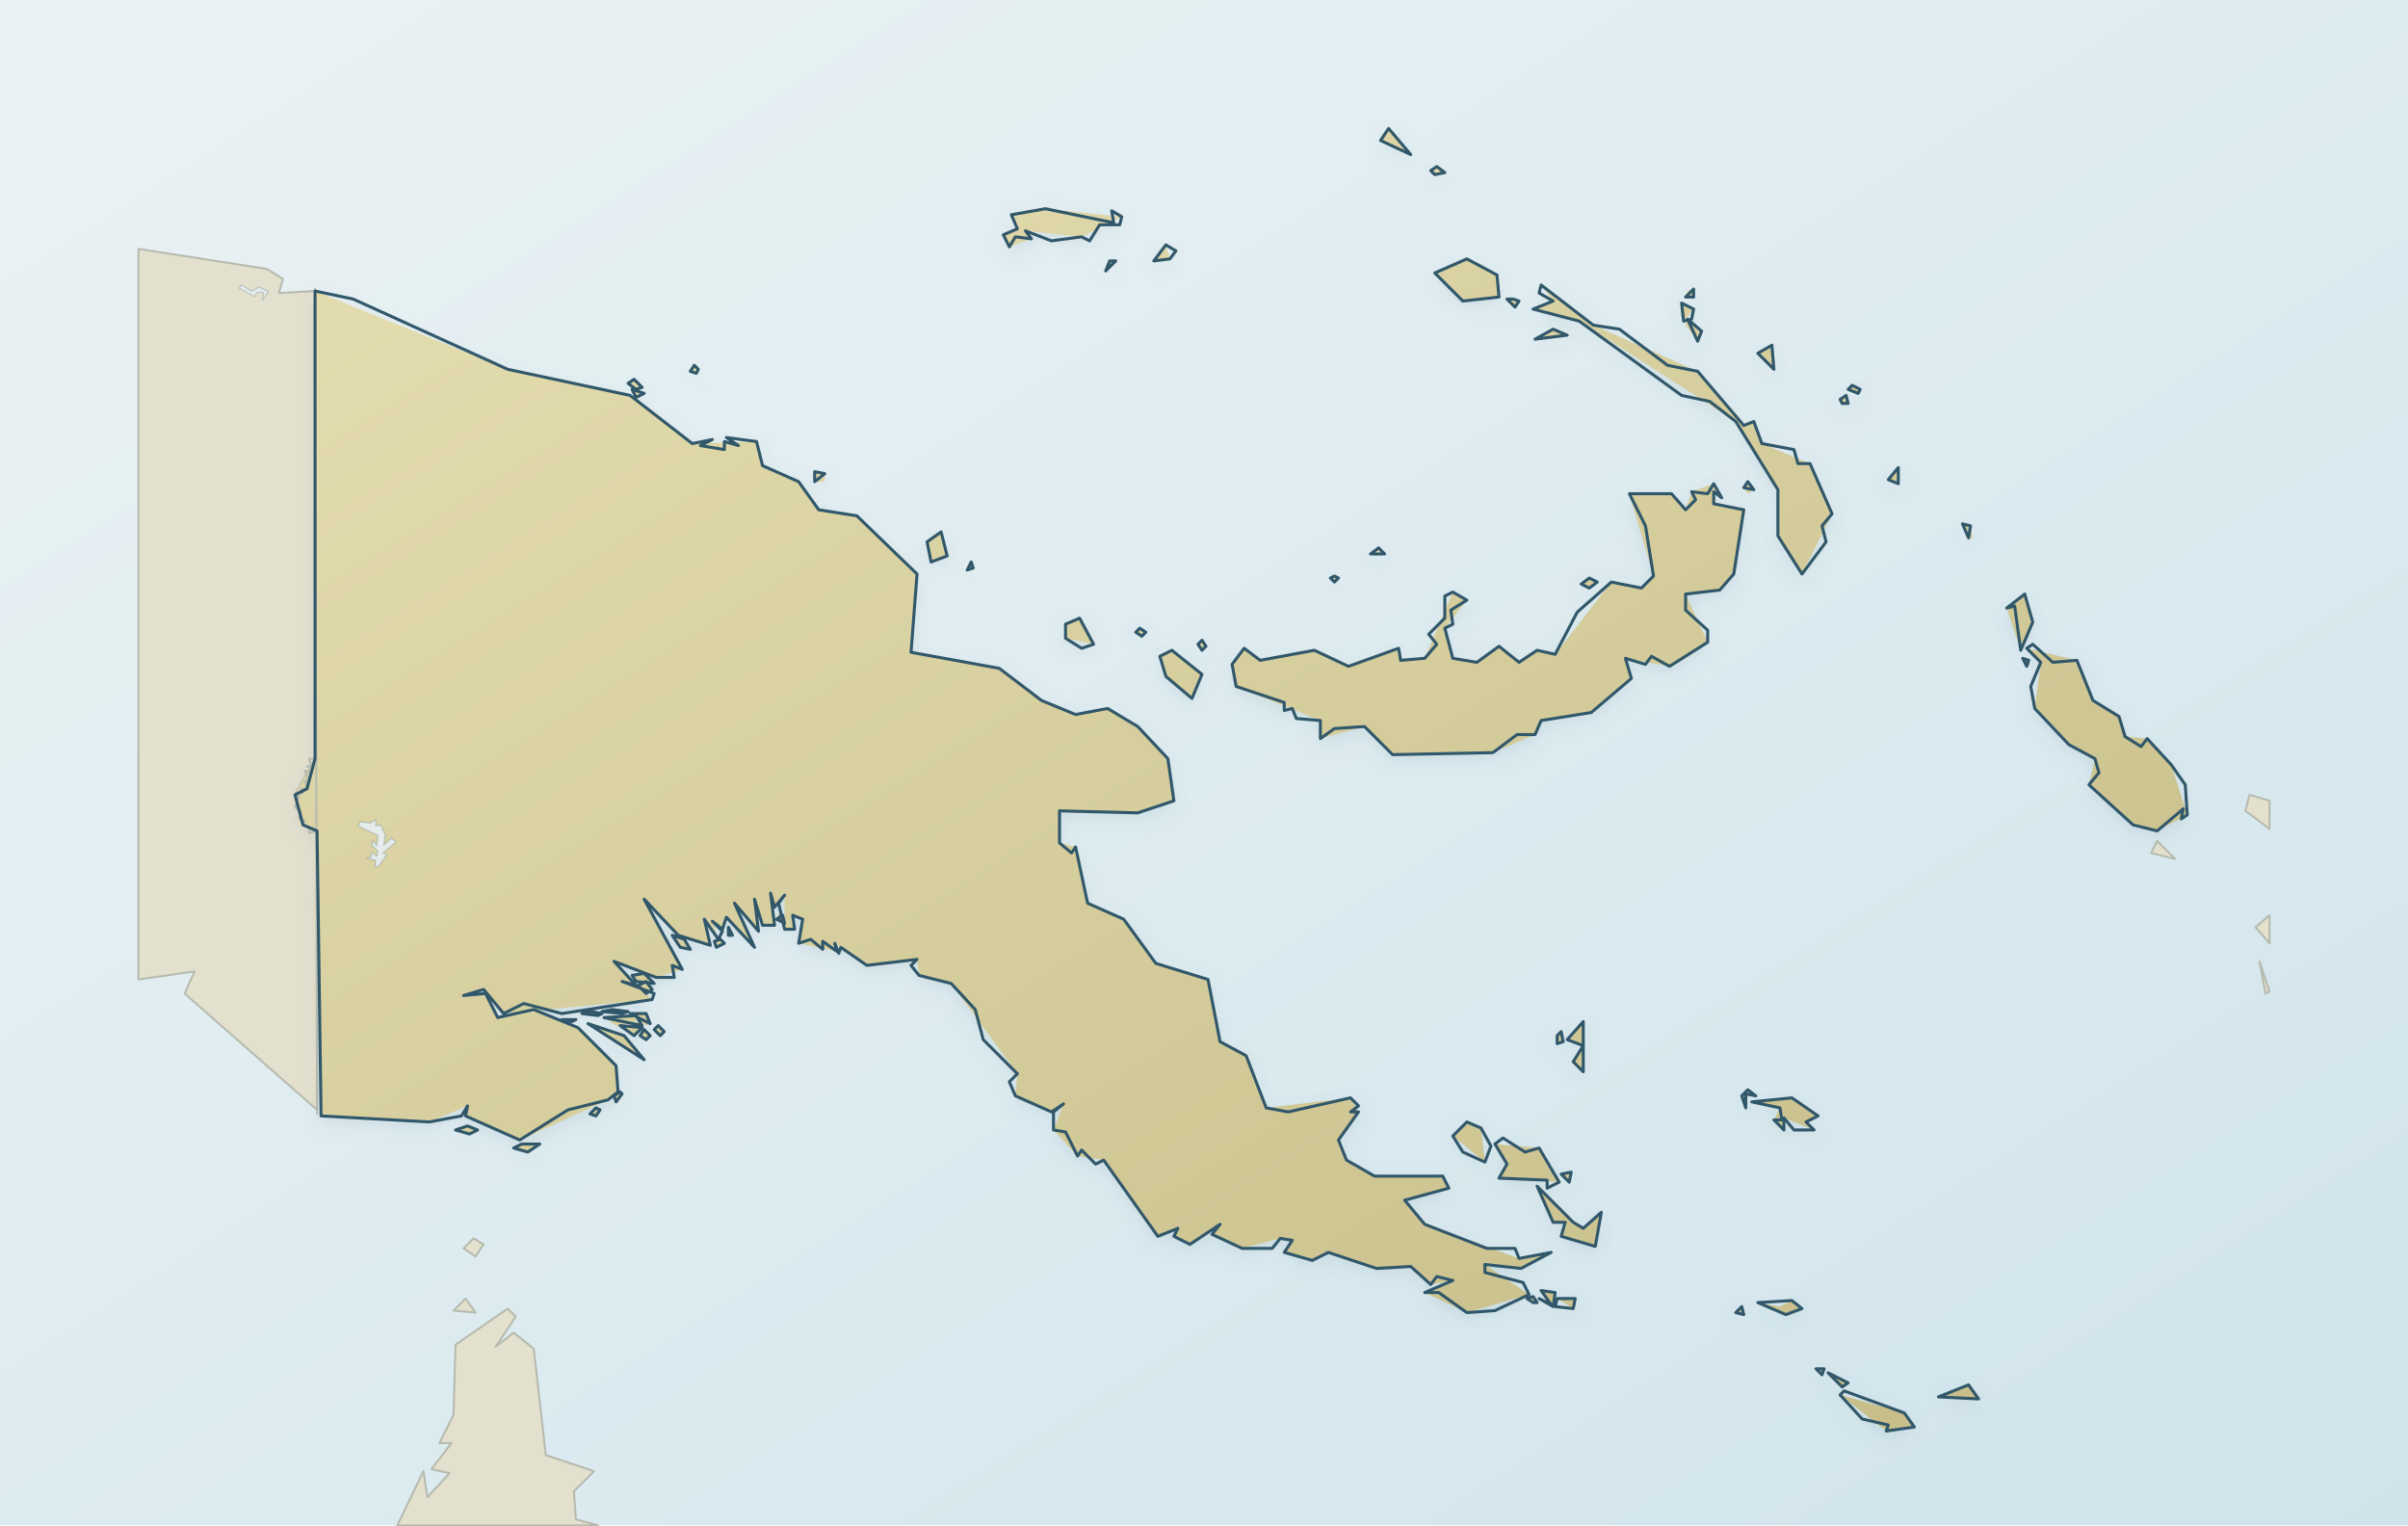
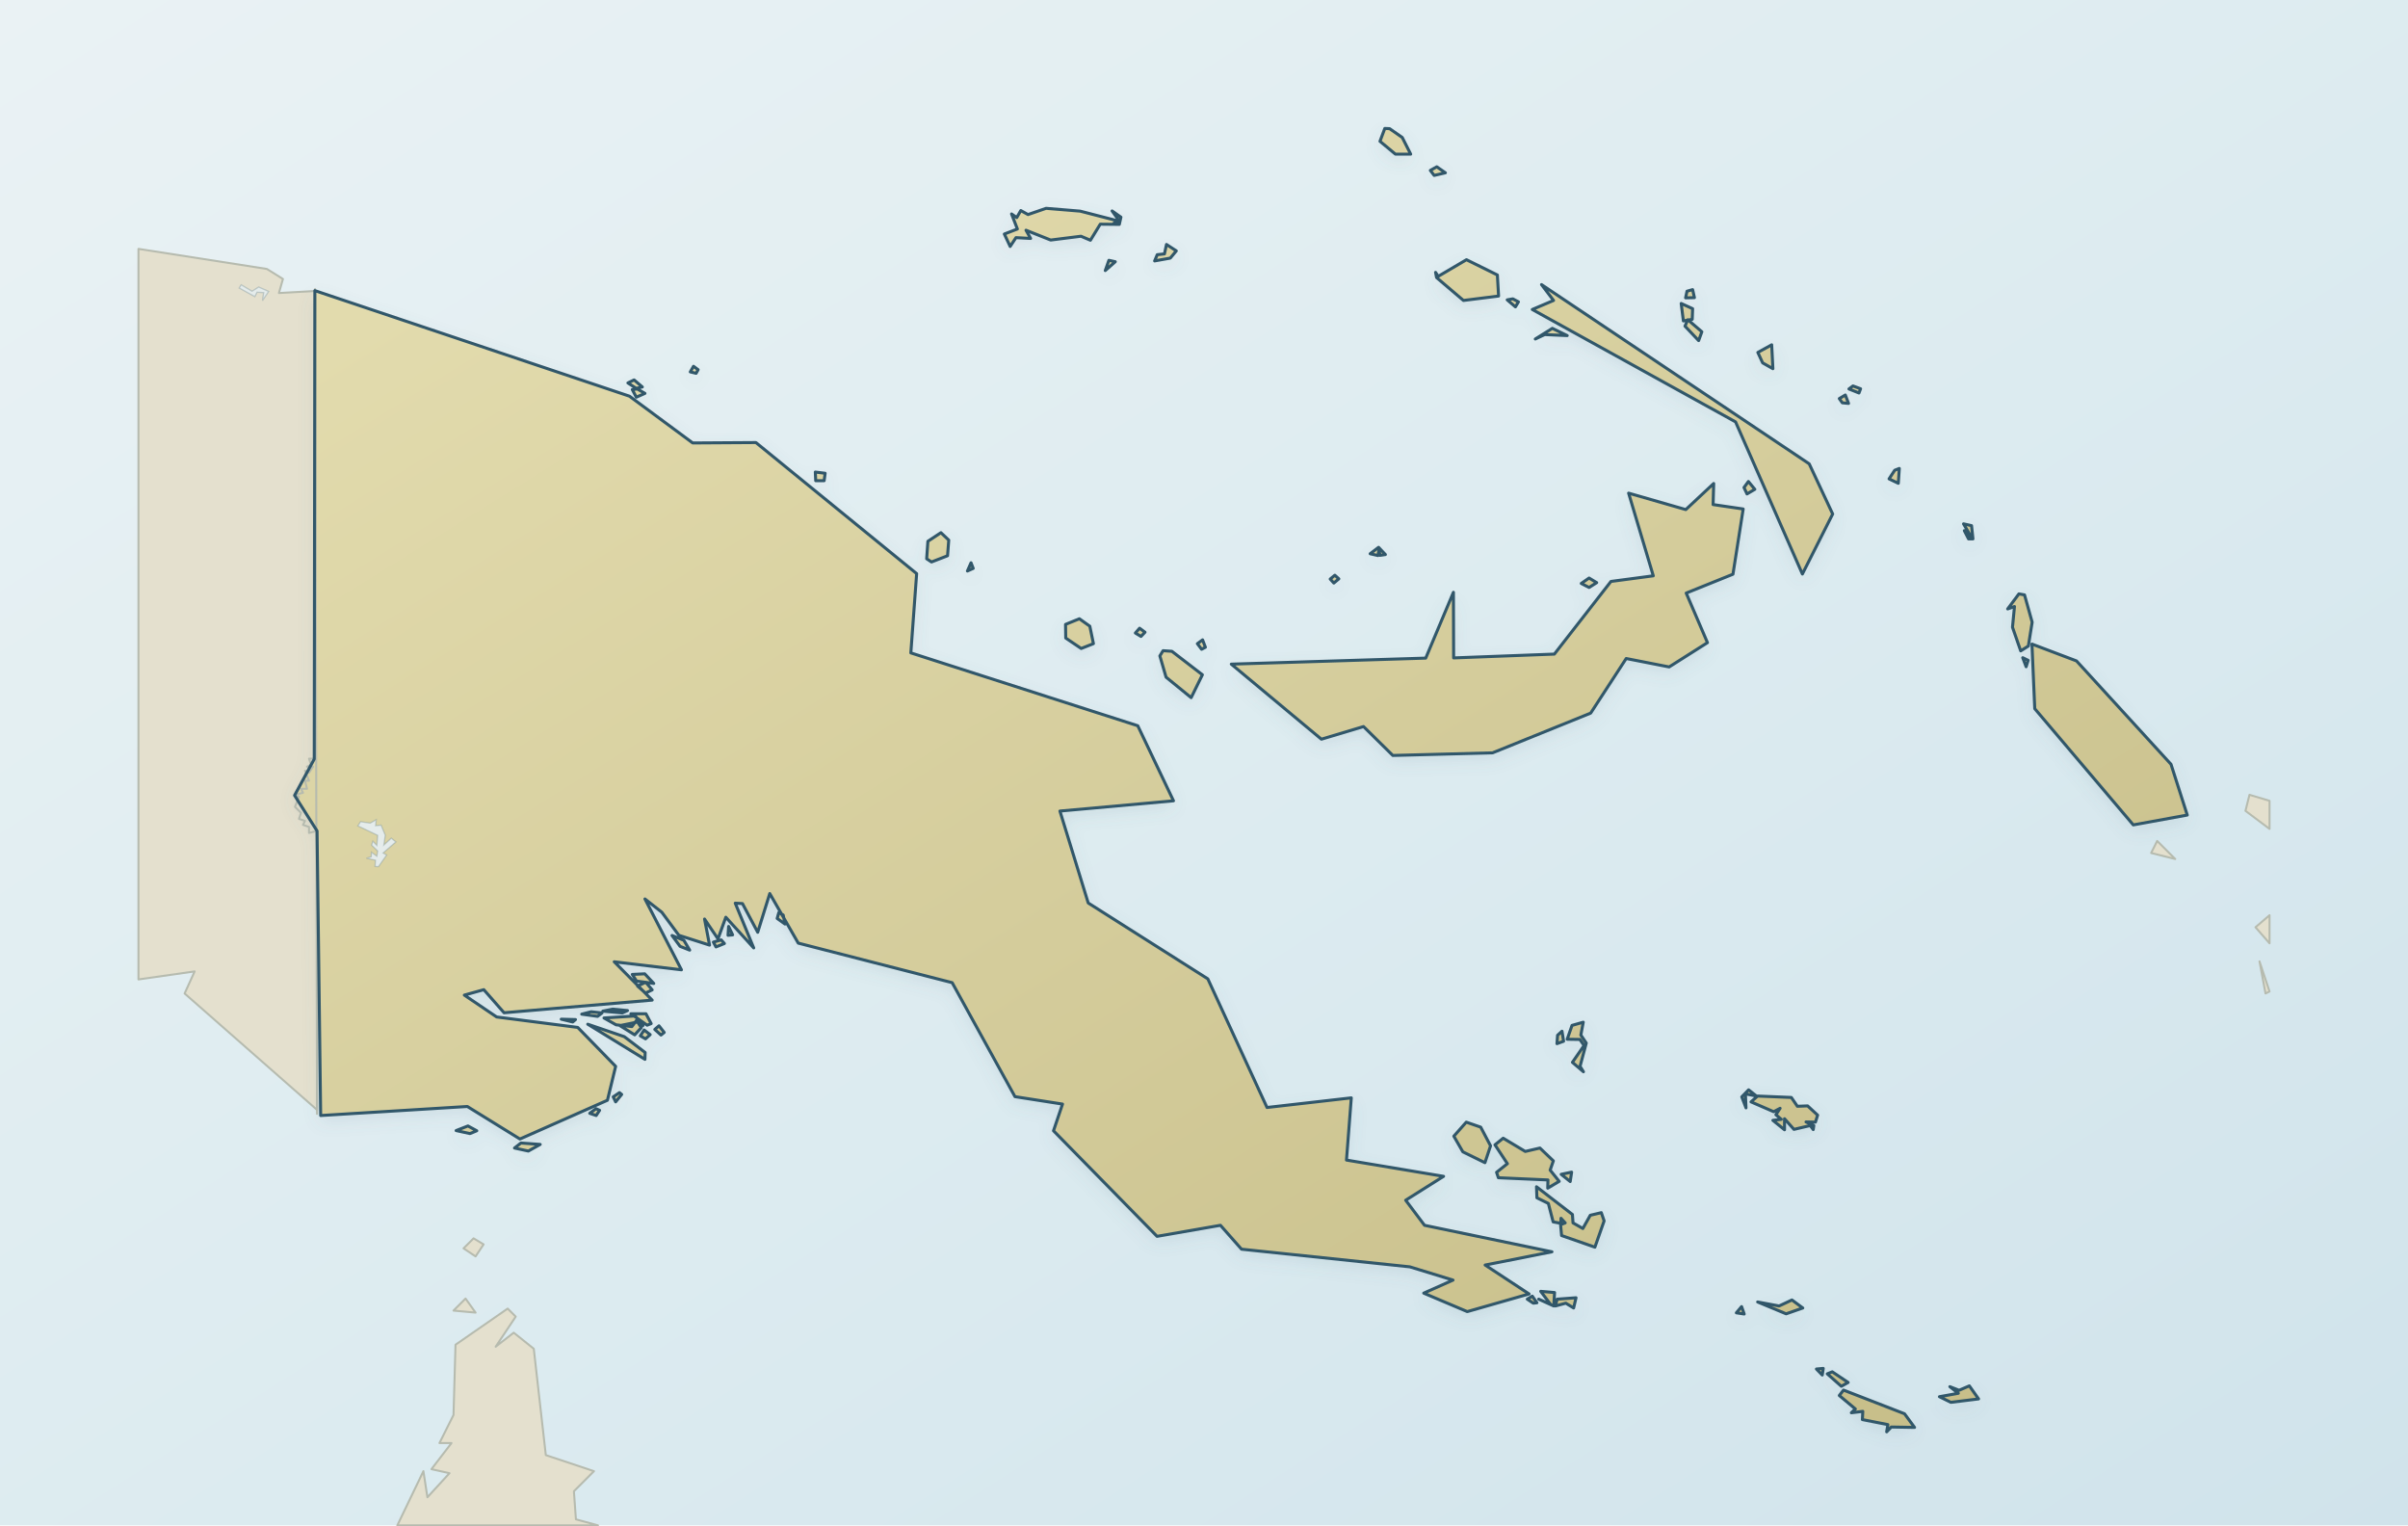
<svg xmlns="http://www.w3.org/2000/svg" viewBox="0 0 1200 760" role="img" aria-label="Map of Papua New Guinea" data-map-style="journey-atlas-map-v3-clean-background" data-map-projection="local-equirectangular-fit-v1">
  <defs>
    <linearGradient id="sea" x1="0" y1="0" x2="1" y2="1">
      <stop offset="0" stop-color="#eaf2f4" />
      <stop offset=".55" stop-color="#dcebf0" />
      <stop offset="1" stop-color="#d0e3eb" />
    </linearGradient>
    <linearGradient id="land" x1=".12" y1=".08" x2=".88" y2=".92">
      <stop offset="0" stop-color="#e2dbad" />
      <stop offset=".52" stop-color="#d4cc9b" />
      <stop offset="1" stop-color="#c8bf8a" />
    </linearGradient>
    <filter id="shadow" x="-10%" y="-10%" width="120%" height="120%">
      <feGaussianBlur in="SourceAlpha" stdDeviation="4" result="b" />
      <feOffset in="b" dy="3" result="o" />
      <feColorMatrix in="o" type="matrix" values="0 0 0 0 .12 0 0 0 0 .22 0 0 0 0 .28 0 0 0 .14 0" />
      <feBlend in="SourceGraphic" mode="normal" />
    </filter>
  </defs>
  <rect width="1200" height="760" fill="url(#sea)" />
  <g id="geographic-context" fill="#e4e0ce" stroke="#b6bbaf" stroke-width="1" stroke-linejoin="round">
    <path d="M158,553L92,495L97,484L69,488L69,124L133,134L141,139L139,146L157,145L157,378L147,396L158,414ZM198,760L211,733L213,746L224,734L215,732L225,719L219,719L226,705L227,670L253,652L257,656L247,671L256,664L266,672L272,725L296,733L286,743L287,757L298,760ZM1131,413L1119,404L1121,396L1131,399ZM1075,419L1084,428L1072,425ZM226,653L232,647L237,654ZM1124,462L1131,456L1131,470ZM231,622L236,617L241,620L237,626L231,622ZM1126,479L1131,494L1129,495L1126,479Z" fill-rule="evenodd" />
  </g>
  <g id="target-country" fill="url(#land)" stroke="none" filter="url(#shadow)">
-     <path d="M710,610L757,627L773,624L758,632L740,630L762,645L731,654L710,644L724,638L713,640L703,631L686,632L662,624L654,628L640,624L644,618L638,617L619,622L604,615L608,610L593,620L585,616L587,612L577,616L550,578L537,576L525,563L530,550L524,554L506,546L507,535L474,490L458,486L457,478L432,481L416,470L417,474L398,470L400,458L395,456L396,463L391,463L391,446L386,452L384,445L386,461L380,461L376,448L378,464L366,450L376,472L362,457L360,463L355,459L358,468L351,458L354,471L338,466L321,448L340,483L327,487L306,479L325,498L251,505L241,493L231,496L242,495L248,507L266,503L288,512L307,531L308,544L303,548L259,568L232,556L233,551L214,559L160,556L158,414L151,411L147,396L157,378L157,145L253,184L314,197L345,221L377,220L380,232L398,240L408,254L427,257L457,286L454,325L498,333L519,349L536,356L552,353L567,362L582,378L585,399L567,405L528,404L528,420L536,422L542,450L560,458L576,480L602,488L608,519L621,526L631,552L673,547L677,554L667,568L671,578L685,586L719,586L722,592L700,598ZM793,355L768,359L765,366L744,375L694,376L680,362L658,368L658,359L616,342L614,331L620,323L628,329L655,324L672,332L697,323L698,329L710,328L724,295L731,299L720,313L724,328L736,330L747,322L757,330L766,324L775,326L803,290L818,293L824,287L812,246L833,246L840,254L843,245L854,241L858,248L854,245L854,251L869,254L864,286L857,294L840,296L851,320L832,332L810,328L813,338ZM1031,371L1014,353L1017,330L1010,323L1035,329L1043,349L1056,357L1059,367L1070,368L1082,381L1090,406L1075,414L1063,411L1041,391L1044,378ZM902,231L913,256L898,286L886,267L886,244L865,210L787,160L764,154L774,150L768,142L794,162L846,185L869,212L874,210L878,221ZM539,118L511,115L514,119L503,123L500,117L507,114L504,107L521,104L559,108ZM745,570L767,572L777,589L747,587L751,580ZM729,150L715,136L731,129L746,137L747,148ZM784,609L789,612L798,604L795,621L778,616L780,609L774,609L766,591ZM584,324L599,336L594,348L581,337L578,327ZM906,556L900,559L904,563L889,557L889,563L884,558L887,552L873,549L893,547ZM917,695L949,704L954,711L940,713ZM724,566L731,559L738,562L740,579ZM1000,303L1009,296L1013,310L1007,324ZM531,318L531,311L538,308L545,321ZM469,265L472,277L464,280L462,270ZM293,510L311,516L321,528ZM688,70L692,64L703,77ZM966,696L981,690L986,697ZM781,518L789,509L789,534L784,529L789,521ZM876,649L887,651L893,648L898,652L890,655L876,649ZM876,176L883,172L884,184ZM301,507L317,506L320,511L317,508L315,512L307,511L301,507ZM844,154L839,160L838,151ZM846,170L840,162L841,159L848,165L846,170ZM781,167L765,169L774,164ZM776,647L785,647L784,652ZM256,572L260,570L269,570L263,574L256,572ZM583,129L575,130L581,122ZM309,511L318,509L320,512L316,516L309,511ZM315,486L321,485L326,490L317,489L315,486ZM774,651L768,643L775,644ZM314,505L322,505L324,510L322,511L314,505ZM941,239L946,233L946,241ZM911,684L913,684L921,689L918,691L911,684ZM318,491L322,489L325,493L322,495L318,491ZM335,466L341,468L344,473L339,472L335,466ZM406,240L406,235L411,236L411,240L406,240ZM227,563L233,561L238,563L234,565L227,563ZM788,291L792,288L796,290L792,293L788,291ZM683,276L687,273L690,276L688,277L687,274L687,277L683,276ZM869,243L871,240L874,244L871,246L869,243ZM313,191L316,189L320,193L317,194L313,191ZM844,144L844,148L840,148L841,145L844,144ZM290,505L295,504L300,505L298,506L290,505ZM356,469L359,468L361,470L357,472L356,469ZM778,585L783,584L782,589ZM387,458L388,455L390,456L391,460L387,458ZM319,516L321,513L324,516L322,518L319,516ZM597,321L599,319L601,322L599,324L597,321ZM300,504L305,503L313,504L310,505L300,504ZM566,315L568,313L571,315L569,317L566,315ZM981,268L979,264L983,268L978,261L982,262L983,268L981,268ZM868,546L875,546L870,545L870,552ZM776,520L776,516L778,514L779,519L776,520ZM326,513L328,511L331,514L329,516L326,513ZM315,194L318,194L321,196L317,198L315,194ZM306,546L309,544L310,545L307,549L306,546ZM720,86L715,87L713,85L716,83L720,86ZM551,135L553,130L556,130L551,135ZM865,654L868,651L869,655L865,654ZM917,199L920,197L921,201L918,201L917,199ZM482,284L484,280L485,283L482,284ZM908,685L905,682L909,682L908,685ZM663,288L665,287L667,288L665,290L663,288ZM294,555L297,552L299,553L297,556L294,555ZM921,194L923,192L927,194L926,196L921,194ZM1008,328L1011,329L1010,332L1008,328ZM363,466L363,462L365,466L363,466ZM751,149L754,149L757,150L755,153L751,149ZM344,185L346,182L348,184L347,186L344,185ZM285,509L280,508L287,508L285,509ZM761,647L764,646L766,649L764,649L761,647Z" fill-rule="evenodd" />
+     <path d="M 709.9,610.5 L 773.4,623.7 L 740.1,630.3 L 762.0,644.7 L 731.2,653.5 L 709.5,644.3 L 724.1,637.8 L 702.6,631.2 L 618.7,622.4 L 608.2,610.5 L 576.6,616.0 L 525.0,563.4 L 529.5,550.1 L 505.8,546.4 L 474.5,489.6 L 397.8,469.9 L 383.6,445.2 L 377.6,464.5 L 370.0,450.2 L 366.4,450.0 L 375.6,472.3 L 361.7,457.0 L 357.8,467.8 L 351.1,457.9 L 353.6,470.9 L 338.3,466.0 L 329.8,454.5 L 321.4,447.9 L 339.6,483.2 L 306.1,479.2 L 325.0,498.3 L 251.2,504.6 L 241.1,493.1 L 231.4,495.8 L 247.5,506.7 L 287.9,511.9 L 306.8,531.3 L 302.7,548.2 L 259.1,567.5 L 232.9,551.3 L 159.8,555.8 L 158.0,414.0 L 146.8,396.3 L 156.6,378.2 L 156.9,144.8 L 313.7,197.4 L 345.2,220.7 L 376.7,220.5 L 456.8,285.8 L 453.9,325.3 L 567.0,361.6 L 584.8,399.0 L 528.2,404.1 L 542.3,449.9 L 601.9,487.7 L 631.4,551.8 L 673.4,547.0 L 671.0,578.0 L 719.4,586.1 L 700.5,598.0 Z M 792.7,355.3 L 743.8,375.1 L 694.1,376.4 L 679.5,362.0 L 658.5,368.3 L 613.6,330.9 L 710.5,327.9 L 724.3,295.1 L 724.4,327.8 L 774.6,325.9 L 802.8,289.7 L 823.9,286.9 L 811.6,245.7 L 840.1,253.9 L 854.0,240.9 L 853.7,251.4 L 868.7,253.6 L 863.6,286.1 L 840.3,295.5 L 850.9,320.2 L 831.8,332.3 L 810.4,328.1 Z M 1063.1,411.0 L 1014.0,353.1 L 1012.6,320.9 L 1034.8,329.3 L 1081.9,380.8 L 1090.0,406.1 Z M 901.6,231.1 L 913.3,256.1 L 898.2,286.0 L 864.9,210.2 L 763.6,154.2 L 774.2,149.7 L 768.2,141.8 Z M 538.7,117.7 L 523.6,119.6 L 511.3,114.7 L 513.6,118.8 L 506.3,118.4 L 503.4,122.8 L 500.5,116.6 L 507.0,114.1 L 504.1,106.6 L 506.7,108.4 L 508.7,104.9 L 512.3,106.9 L 521.3,103.8 L 538.3,105.2 L 556.9,110.0 L 554.9,111.4 L 557.0,110.6 L 557.2,109.3 L 554.2,105.1 L 558.6,108.2 L 557.8,111.8 L 548.3,111.7 L 543.4,119.7 Z M 745.0,570.4 L 749.1,567.1 L 760.1,573.7 L 767.4,572.0 L 774.1,578.4 L 772.5,583.0 L 777.0,588.6 L 771.3,592.0 L 771.4,587.9 L 746.7,586.8 L 745.8,584.1 L 751.2,579.8 Z M 729.3,149.7 L 715.9,138.3 L 715.4,135.7 L 716.7,137.7 L 730.8,129.4 L 746.2,137.0 L 746.8,147.5 Z M 783.9,609.3 L 788.8,612.1 L 792.5,605.5 L 798.0,604.2 L 799.4,608.3 L 794.8,621.4 L 778.2,615.6 L 777.7,610.2 L 780.0,609.3 L 777.9,607.0 L 777.8,609.5 L 774.0,608.8 L 771.6,599.6 L 765.9,596.8 L 765.7,591.3 L 783.6,605.1 Z M 584.0,324.5 L 599.2,336.2 L 593.6,347.6 L 581.1,337.4 L 578.0,326.8 L 579.6,324.2 Z M 905.8,555.6 L 904.7,559.1 L 900.0,559.0 L 903.9,560.8 L 903.6,562.8 L 902.1,560.8 L 894.0,562.7 L 889.3,557.4 L 889.3,562.9 L 883.5,558.2 L 887.7,557.7 L 885.0,555.4 L 887.1,552.2 L 883.9,553.9 L 872.6,549.0 L 875.9,546.1 L 892.7,546.8 L 895.7,551.2 L 900.8,551.0 Z M 916.6,695.3 L 918.7,692.6 L 949.1,704.4 L 954.1,711.2 L 942.5,711.0 L 940.2,713.4 L 940.8,709.8 L 928.1,707.3 L 928.3,703.2 L 922.6,703.9 L 924.6,702.0 Z M 724.5,566.1 L 730.7,559.1 L 737.9,561.6 L 742.8,570.9 L 740.0,579.3 L 729.0,573.9 Z M 1000.5,303.4 L 1006.1,295.9 L 1008.9,296.4 L 1012.7,310.0 L 1010.8,321.9 L 1007.0,324.3 L 1002.9,312.5 L 1003.9,302.2 Z M 531.1,317.9 L 531.0,311.1 L 537.9,308.3 L 543.1,312.0 L 544.9,320.7 L 538.8,323.1 Z M 468.9,265.4 L 472.8,269.1 L 472.2,276.9 L 464.2,280.0 L 461.8,278.4 L 462.4,269.7 Z M 292.9,510.3 L 311.1,516.5 L 321.5,524.4 L 321.4,527.8 Z M 687.7,70.4 L 690.1,64.0 L 692.5,64.1 L 698.8,68.5 L 703.0,76.8 L 695.4,76.8 Z M 966.5,695.9 L 975.9,694.2 L 971.7,690.9 L 976.3,692.7 L 981.4,690.5 L 986.0,697.0 L 972.2,698.7 Z M 781.0,517.8 L 783.4,510.9 L 789.0,509.3 L 787.8,515.7 L 790.5,519.7 L 787.4,531.3 L 789.1,534.0 L 783.6,529.3 L 789.4,520.9 L 787.3,517.9 Z M 875.9,648.7 L 886.6,650.7 L 893.0,647.7 L 898.4,651.7 L 890.1,654.6 Z M 876.0,175.6 L 882.9,171.8 L 883.5,183.7 L 878.4,180.8 Z M 301.0,507.2 L 316.6,506.2 L 320.4,511.0 L 317.2,508.4 L 314.9,511.5 L 307.0,510.6 Z M 843.5,153.8 L 843.3,159.1 L 838.9,159.9 L 837.8,151.2 Z M 846.5,169.7 L 839.7,162.5 L 841.1,159.3 L 848.1,165.3 Z M 781.0,167.2 L 769.8,166.7 L 765.1,168.9 L 773.6,163.6 Z M 776.0,647.3 L 785.4,646.6 L 784.2,651.7 L 780.3,649.3 L 775.1,650.7 Z M 256.4,572.0 L 259.6,569.5 L 269.2,570.2 L 263.3,573.5 Z M 583.2,128.6 L 575.4,130.0 L 576.7,126.9 L 580.3,126.5 L 581.3,121.8 L 586.2,125.0 Z M 308.9,511.0 L 317.7,509.2 L 319.6,512.0 L 316.3,515.6 Z M 315.1,485.5 L 321.3,485.2 L 325.8,490.0 L 317.2,488.8 Z M 774.3,650.7 L 766.8,647.3 L 772.7,649.9 L 767.8,643.4 L 774.7,644.0 Z M 314.4,505.1 L 321.9,505.1 L 324.5,510.0 L 322.5,510.8 Z M 941.4,238.6 L 944.2,234.3 L 946.5,233.4 L 946.0,240.8 Z M 910.6,684.5 L 913.1,683.5 L 921.0,688.8 L 917.6,690.7 Z M 317.7,491.3 L 321.8,489.4 L 325.0,493.2 L 321.7,494.8 Z M 334.9,466.1 L 340.8,468.5 L 343.7,473.4 L 338.9,471.5 Z M 406.5,239.5 L 406.3,235.2 L 411.2,235.8 L 410.7,239.5 Z M 227.3,563.3 L 233.2,561.0 L 237.6,563.4 L 234.2,564.8 Z M 788.0,290.7 L 791.9,288.0 L 795.7,290.3 L 791.9,292.7 Z M 682.8,275.9 L 687.0,272.7 L 690.4,276.3 L 687.7,276.7 L 687.2,273.8 L 686.7,276.8 Z M 869.1,242.9 L 871.3,239.9 L 874.5,243.8 L 870.6,246.1 Z M 312.9,190.8 L 316.0,189.3 L 320.1,192.8 L 317.1,193.5 Z M 843.5,144.3 L 844.4,148.3 L 840.0,148.4 L 840.7,145.1 Z M 289.9,505.3 L 294.6,504.1 L 300.0,504.7 L 297.8,506.4 Z M 355.5,469.4 L 359.4,468.3 L 361.0,470.1 L 356.8,471.8 Z M 778.0,585.1 L 783.2,584.0 L 782.5,588.7 Z M 387.3,457.6 L 388.1,454.7 L 390.3,455.9 L 391.2,460.4 Z M 319.1,516.1 L 321.0,513.2 L 324.0,515.5 L 321.7,517.6 Z M 596.7,320.7 L 599.3,318.8 L 600.7,322.5 L 598.8,323.5 Z M 300.4,503.8 L 305.3,502.8 L 312.7,503.5 L 310.1,504.7 Z M 565.8,315.4 L 567.9,313.0 L 570.6,315.0 L 568.6,317.1 Z M 981.0,268.5 L 978.9,264.4 L 982.8,268.3 L 978.5,261.0 L 982.5,261.9 L 983.2,268.5 Z M 868.0,546.5 L 871.4,543.0 L 875.3,546.1 L 869.8,545.0 L 870.1,552.0 Z M 775.9,520.0 L 776.2,515.8 L 778.4,513.8 L 779.2,518.8 Z M 326.3,512.9 L 328.4,511.1 L 331.0,514.4 L 329.4,515.7 Z M 315.1,194.1 L 317.6,193.8 L 321.4,196.0 L 317.1,197.9 Z M 305.6,546.5 L 308.7,544.4 L 309.8,545.3 L 306.8,549.0 Z M 720.3,86.1 L 714.7,87.4 L 712.8,84.9 L 716.0,83.1 Z M 550.8,134.8 L 552.6,129.7 L 555.8,130.4 Z M 865.3,654.1 L 867.9,651.0 L 869.2,654.7 Z M 916.6,198.6 L 919.6,196.8 L 921.2,201.0 L 918.1,200.7 Z M 482.1,284.5 L 483.9,280.4 L 485.0,283.2 Z M 908.1,685.1 L 905.2,682.1 L 908.6,681.8 Z M 662.9,288.5 L 665.2,286.6 L 667.2,288.4 L 664.7,290.5 Z M 293.9,554.7 L 297.0,552.4 L 298.8,553.2 L 297.1,555.8 Z M 921.4,193.8 L 923.4,192.3 L 927.2,193.7 L 926.4,195.8 Z M 1008.0,327.7 L 1010.7,329.0 L 1009.7,332.2 Z M 362.8,466.0 L 363.1,461.6 L 365.1,465.8 Z M 751.1,149.4 L 753.9,148.9 L 756.7,150.4 L 755.2,152.9 Z M 344.0,185.3 L 345.6,182.5 L 347.9,184.2 L 346.9,186.0 Z M 285.4,509.2 L 279.7,507.8 L 286.8,508.0 Z M 761.1,647.3 L 763.6,645.8 L 765.9,649.1 L 764.1,649.3 Z" fill-rule="evenodd" />
  </g>
  <g id="inland-water" fill="#e5eceb" stroke="#6f8a92" stroke-opacity=".35" stroke-width=".65">
    <path d="M 179.7,409.4 L 184.5,410.1 L 187.5,408.4 L 187.2,411.4 L 189.9,411.1 L 192.0,416.1 L 191.3,421.0 L 195.0,417.6 L 197.3,419.5 L 190.9,425.0 L 192.7,426.0 L 188.6,431.8 L 186.9,431.7 L 187.1,428.6 L 182.6,427.6 L 185.0,426.9 L 185.1,424.6 L 187.8,426.6 L 188.2,424.0 L 185.2,421.1 L 185.8,419.1 L 187.8,421.2 L 188.2,416.2 L 178.3,411.5 L 179.7,409.4 Z" />
    <path d="M 133.9,145.2 L 130.8,149.8 L 131.4,145.8 L 128.1,145.6 L 127.0,147.8 L 119.2,143.5 L 120.2,141.9 L 125.6,145.1 L 128.9,143.0 L 133.9,145.2 Z" />
  </g>
  <g id="context-national-borders" fill="none" stroke="#b6bbaf" stroke-width="1" stroke-linejoin="round" stroke-linecap="round">
    <path d="M157,144L157,378L154,378L155,381L153,382L156,382L154,385L152,384L154,389L152,389L153,393L150,393L151,395L147,396L149,397L147,402L150,405L149,408L152,409L151,411L154,412L154,415L158,414L158,555Z" />
  </g>
  <g id="target-outline" fill="none" stroke="#31576a" stroke-width="1.5" stroke-linejoin="round" stroke-linecap="round">
-     <path d="M710,610L741,622L755,622L757,627L773,624L758,632L740,630L740,634L759,639L762,645L745,653L731,654L717,644L710,644L724,638L716,636L713,640L703,631L686,632L662,624L654,628L640,624L644,618L638,617L634,622L619,622L604,615L608,610L593,620L585,616L587,612L577,616L550,578L546,580L539,573L537,576L531,564L525,563L525,554L530,550L524,554L506,546L503,539L507,535L490,518L486,503L474,490L458,486L454,481L457,478L432,481L419,472L418,475L416,470L417,474L410,469L410,473L404,468L398,470L400,458L395,456L396,463L391,463L388,450L391,446L386,452L384,445L386,461L380,461L376,448L378,464L366,450L376,472L362,457L360,463L355,459L360,464L358,468L351,458L354,471L338,466L321,448L340,483L335,481L336,487L327,487L306,479L317,491L310,489L326,495L325,498L280,505L261,500L251,505L241,493L231,496L242,495L248,507L266,503L288,512L307,531L308,544L303,548L283,553L259,568L232,556L233,551L230,556L214,559L160,556L158,414L151,411L147,396L153,393L157,378L157,145L176,149L253,184L314,197L345,221L355,219L349,222L361,224L361,220L368,222L362,218L377,220L380,232L398,240L408,254L427,257L457,286L454,325L498,333L519,349L536,356L552,353L567,362L582,378L585,399L567,405L528,404L528,420L534,425L536,422L542,450L560,458L576,480L602,488L608,519L621,526L631,552L642,554L673,547L677,551L673,554L677,554L667,568L671,578L685,586L719,586L722,592L700,598ZM793,355L768,359L765,366L756,366L744,375L694,376L680,362L665,363L658,368L658,359L646,358L644,353L640,354L640,350L616,342L614,331L620,323L628,329L655,324L672,332L697,323L698,329L710,328L716,321L712,316L720,308L720,297L724,295L731,299L723,304L724,311L720,313L724,328L736,330L747,322L757,330L766,324L775,326L786,305L803,290L818,293L824,287L820,262L812,246L833,246L840,254L845,249L843,245L851,246L854,241L858,248L854,245L854,251L869,254L864,286L857,294L840,296L840,304L851,314L851,320L832,332L823,327L820,331L810,328L813,338ZM1031,371L1014,353L1012,342L1017,330L1010,323L1013,321L1023,330L1035,329L1043,349L1056,357L1059,367L1067,372L1070,368L1082,381L1089,391L1090,406L1087,408L1088,403L1075,414L1063,411L1041,391L1046,385L1044,378ZM902,231L913,256L908,262L910,270L898,286L886,267L886,244L865,210L852,200L838,197L787,160L764,154L774,150L767,146L768,142L794,162L807,164L831,182L846,185L869,212L874,210L878,221L894,224L896,231ZM539,118L524,120L511,115L514,119L506,118L503,123L500,117L507,114L504,107L521,104L555,111L554,105L559,108L558,112L548,112L543,120ZM745,570L749,567L760,574L767,572L777,589L771,592L771,588L747,587L751,580ZM729,150L715,136L731,129L746,137L747,148ZM784,609L789,612L798,604L795,621L778,616L780,609L774,609L766,591ZM584,324L599,336L594,348L581,337L578,327ZM906,556L900,559L904,563L894,563L889,557L889,563L884,558L888,558L887,552L873,549L893,547ZM917,695L919,693L949,704L954,711L940,713L941,710L928,707ZM724,566L731,559L738,562L743,571L740,579L729,574ZM1000,303L1009,296L1013,310L1007,324L1004,302ZM531,318L531,311L538,308L545,321L539,323ZM469,265L472,277L464,280L462,270ZM293,510L311,516L321,528ZM688,70L692,64L703,77ZM966,696L981,690L986,697ZM781,518L789,509L789,534L784,529L789,521ZM876,649L893,648L898,652L890,655ZM876,176L883,172L884,184ZM301,507L317,506L320,511ZM844,154L843,159L839,160L838,151ZM846,170L841,159L848,165ZM781,167L765,169L774,164ZM776,647L785,647L784,652L775,651ZM256,572L260,570L269,570L263,574L256,572ZM583,129L575,130L581,122L586,125ZM309,511L320,512L316,516ZM315,486L321,485L326,490L317,489L315,486ZM774,651L767,647L773,650L768,643L775,644ZM314,505L322,505L324,510ZM941,239L946,233L946,241ZM911,684L921,689L918,691ZM318,491L322,489L325,493L322,495L318,491ZM335,466L341,468L344,473L339,472L335,466ZM406,240L406,235L411,236ZM227,563L233,561L238,563L234,565L227,563ZM788,291L792,288L796,290L792,293L788,291ZM683,276L687,273L690,276ZM869,243L871,240L874,244ZM313,191L316,189L320,193L317,194L313,191ZM844,144L844,148L840,148ZM290,505L295,504L300,505L298,506L290,505ZM356,469L359,468L361,470L357,472L356,469ZM778,585L783,584L782,589ZM387,458L390,456L391,460ZM319,516L321,513L324,516L322,518L319,516ZM597,321L599,319L601,322L599,324L597,321ZM300,504L305,503L313,504L310,505L300,504ZM566,315L568,313L571,315L569,317L566,315ZM981,268L978,261L982,262ZM868,546L871,543L875,546L870,545L870,552ZM776,520L776,516L778,514L779,519L776,520ZM326,513L328,511L331,514L329,516L326,513ZM315,194L321,196L317,198ZM306,546L309,544L310,545L307,549L306,546ZM720,86L715,87L713,85L716,83L720,86ZM551,135L553,130L556,130L551,135ZM865,654L868,651L869,655ZM917,199L920,197L921,201L918,201L917,199ZM482,284L484,280L485,283L482,284ZM908,685L905,682L909,682L908,685ZM663,288L665,287L667,288L665,290L663,288ZM294,555L297,552L299,553L297,556L294,555ZM921,194L923,192L927,194L926,196L921,194ZM1008,328L1011,329L1010,332L1008,328ZM363,466L363,462L365,466L363,466ZM751,149L754,149L757,150L755,153L751,149ZM344,185L346,182L348,184L347,186L344,185ZM285,509L280,508L287,508L285,509ZM761,647L764,646L766,649L764,649L761,647Z" fill-rule="evenodd" />
+     <path d="M 709.9,610.5 L 773.4,623.7 L 740.1,630.3 L 762.0,644.7 L 731.2,653.5 L 709.5,644.3 L 724.1,637.8 L 702.6,631.2 L 618.7,622.4 L 608.2,610.5 L 576.6,616.0 L 525.0,563.4 L 529.5,550.1 L 505.8,546.4 L 474.5,489.6 L 397.8,469.9 L 383.6,445.2 L 377.6,464.5 L 370.0,450.2 L 366.4,450.0 L 375.6,472.3 L 361.7,457.0 L 357.8,467.8 L 351.1,457.9 L 353.6,470.9 L 338.3,466.0 L 329.8,454.5 L 321.4,447.9 L 339.6,483.2 L 306.1,479.2 L 325.0,498.3 L 251.2,504.6 L 241.1,493.1 L 231.4,495.8 L 247.5,506.7 L 287.9,511.9 L 306.8,531.3 L 302.7,548.2 L 259.1,567.5 L 232.9,551.3 L 159.8,555.8 L 158.0,414.0 L 146.8,396.3 L 156.6,378.2 L 156.9,144.8 L 313.7,197.4 L 345.2,220.7 L 376.7,220.5 L 456.8,285.8 L 453.9,325.3 L 567.0,361.6 L 584.8,399.0 L 528.2,404.1 L 542.3,449.9 L 601.9,487.7 L 631.4,551.8 L 673.4,547.0 L 671.0,578.0 L 719.4,586.1 L 700.5,598.0 Z M 792.7,355.3 L 743.8,375.1 L 694.1,376.4 L 679.5,362.0 L 658.5,368.3 L 613.6,330.9 L 710.5,327.9 L 724.3,295.1 L 724.4,327.8 L 774.6,325.9 L 802.8,289.7 L 823.9,286.9 L 811.6,245.7 L 840.1,253.9 L 854.0,240.9 L 853.7,251.4 L 868.7,253.6 L 863.6,286.1 L 840.3,295.5 L 850.9,320.2 L 831.8,332.3 L 810.4,328.1 Z M 1063.1,411.0 L 1014.0,353.1 L 1012.6,320.9 L 1034.8,329.3 L 1081.9,380.8 L 1090.0,406.1 Z M 901.6,231.1 L 913.3,256.1 L 898.2,286.0 L 864.9,210.2 L 763.6,154.2 L 774.2,149.7 L 768.2,141.8 Z M 538.7,117.7 L 523.6,119.6 L 511.3,114.7 L 513.6,118.8 L 506.3,118.4 L 503.4,122.8 L 500.5,116.6 L 507.0,114.1 L 504.1,106.6 L 506.7,108.4 L 508.7,104.9 L 512.3,106.9 L 521.3,103.8 L 538.3,105.2 L 556.9,110.0 L 554.9,111.4 L 557.0,110.6 L 557.2,109.3 L 554.2,105.1 L 558.6,108.2 L 557.8,111.8 L 548.3,111.7 L 543.4,119.7 Z M 745.0,570.4 L 749.1,567.1 L 760.1,573.7 L 767.4,572.0 L 774.1,578.4 L 772.5,583.0 L 777.0,588.6 L 771.3,592.0 L 771.4,587.9 L 746.7,586.8 L 745.8,584.1 L 751.2,579.8 Z M 729.3,149.7 L 715.9,138.3 L 715.4,135.7 L 716.7,137.7 L 730.8,129.4 L 746.2,137.0 L 746.8,147.5 Z M 783.9,609.3 L 788.8,612.1 L 792.5,605.5 L 798.0,604.2 L 799.4,608.3 L 794.8,621.4 L 778.2,615.6 L 777.7,610.2 L 780.0,609.3 L 777.9,607.0 L 777.8,609.5 L 774.0,608.8 L 771.6,599.6 L 765.9,596.8 L 765.7,591.3 L 783.6,605.1 Z M 584.0,324.5 L 599.2,336.2 L 593.6,347.6 L 581.1,337.4 L 578.0,326.8 L 579.6,324.2 Z M 905.8,555.6 L 904.7,559.1 L 900.0,559.0 L 903.9,560.8 L 903.6,562.8 L 902.1,560.8 L 894.0,562.7 L 889.3,557.4 L 889.3,562.9 L 883.5,558.2 L 887.7,557.7 L 885.0,555.4 L 887.1,552.2 L 883.9,553.9 L 872.6,549.0 L 875.9,546.1 L 892.7,546.8 L 895.7,551.2 L 900.8,551.0 Z M 916.6,695.3 L 918.7,692.6 L 949.1,704.4 L 954.1,711.2 L 942.5,711.0 L 940.2,713.4 L 940.8,709.8 L 928.1,707.3 L 928.3,703.2 L 922.6,703.9 L 924.6,702.0 Z M 724.5,566.1 L 730.7,559.1 L 737.9,561.6 L 742.8,570.9 L 740.0,579.3 L 729.0,573.9 Z M 1000.5,303.4 L 1006.1,295.9 L 1008.9,296.4 L 1012.7,310.0 L 1010.8,321.9 L 1007.0,324.3 L 1002.9,312.5 L 1003.9,302.2 Z M 531.1,317.9 L 531.0,311.1 L 537.9,308.3 L 543.1,312.0 L 544.9,320.7 L 538.8,323.1 Z M 468.9,265.4 L 472.8,269.1 L 472.2,276.9 L 464.2,280.0 L 461.8,278.4 L 462.4,269.7 Z M 292.9,510.3 L 311.1,516.5 L 321.5,524.4 L 321.4,527.8 Z M 687.7,70.4 L 690.1,64.0 L 692.5,64.1 L 698.8,68.5 L 703.0,76.8 L 695.4,76.8 Z M 966.5,695.9 L 975.9,694.2 L 971.7,690.9 L 976.3,692.7 L 981.4,690.5 L 986.0,697.0 L 972.2,698.7 Z M 781.0,517.8 L 783.4,510.9 L 789.0,509.3 L 787.8,515.7 L 790.5,519.7 L 787.4,531.3 L 789.1,534.0 L 783.6,529.3 L 789.4,520.9 L 787.3,517.9 Z M 875.9,648.7 L 886.6,650.7 L 893.0,647.7 L 898.4,651.7 L 890.1,654.6 Z M 876.0,175.6 L 882.9,171.8 L 883.5,183.7 L 878.4,180.8 Z M 301.0,507.2 L 316.6,506.2 L 320.4,511.0 L 317.2,508.4 L 314.9,511.5 L 307.0,510.6 Z M 843.5,153.8 L 843.3,159.1 L 838.9,159.9 L 837.8,151.2 Z M 846.5,169.7 L 839.7,162.5 L 841.1,159.3 L 848.1,165.3 Z M 781.0,167.2 L 769.8,166.7 L 765.1,168.9 L 773.6,163.6 Z M 776.0,647.3 L 785.4,646.6 L 784.2,651.7 L 780.3,649.3 L 775.1,650.7 Z M 256.4,572.0 L 259.6,569.5 L 269.2,570.2 L 263.3,573.5 Z M 583.2,128.6 L 575.4,130.0 L 576.7,126.9 L 580.3,126.5 L 581.3,121.8 L 586.2,125.0 Z M 308.9,511.0 L 317.7,509.2 L 319.6,512.0 L 316.3,515.6 Z M 315.1,485.5 L 321.3,485.2 L 325.8,490.0 L 317.2,488.8 Z M 774.3,650.7 L 766.8,647.3 L 772.7,649.9 L 767.8,643.4 L 774.7,644.0 Z M 314.4,505.1 L 321.9,505.1 L 324.5,510.0 L 322.5,510.8 Z M 941.4,238.6 L 944.2,234.3 L 946.5,233.4 L 946.0,240.8 Z M 910.6,684.5 L 913.1,683.5 L 921.0,688.8 L 917.6,690.7 Z M 317.7,491.3 L 321.8,489.4 L 325.0,493.2 L 321.7,494.8 Z M 334.9,466.1 L 340.8,468.5 L 343.7,473.4 L 338.9,471.5 Z M 406.5,239.5 L 406.3,235.2 L 411.2,235.8 L 410.7,239.5 Z M 227.3,563.3 L 233.2,561.0 L 237.6,563.4 L 234.2,564.8 Z M 788.0,290.7 L 791.9,288.0 L 795.7,290.3 L 791.9,292.7 Z M 682.8,275.9 L 687.0,272.7 L 690.4,276.3 L 687.7,276.7 L 687.2,273.8 L 686.7,276.8 Z M 869.1,242.9 L 871.3,239.9 L 874.5,243.8 L 870.6,246.1 Z M 312.9,190.8 L 316.0,189.3 L 320.1,192.8 L 317.1,193.5 Z M 843.5,144.3 L 844.4,148.3 L 840.0,148.4 L 840.7,145.1 Z M 289.9,505.3 L 294.6,504.1 L 300.0,504.7 L 297.8,506.4 Z M 355.5,469.4 L 359.4,468.3 L 361.0,470.1 L 356.8,471.8 Z M 778.0,585.1 L 783.2,584.0 L 782.5,588.7 Z M 387.3,457.6 L 388.1,454.7 L 390.3,455.9 L 391.2,460.4 Z M 319.1,516.1 L 321.0,513.2 L 324.0,515.5 L 321.7,517.6 Z M 596.7,320.7 L 599.3,318.8 L 600.7,322.5 L 598.8,323.5 Z M 300.4,503.8 L 305.3,502.8 L 312.7,503.5 L 310.1,504.7 Z M 565.8,315.4 L 567.9,313.0 L 570.6,315.0 L 568.6,317.1 Z M 981.0,268.5 L 978.9,264.4 L 982.8,268.3 L 978.5,261.0 L 982.5,261.9 L 983.2,268.5 Z M 868.0,546.5 L 871.4,543.0 L 875.3,546.1 L 869.8,545.0 L 870.1,552.0 Z M 775.9,520.0 L 776.2,515.8 L 778.4,513.8 L 779.2,518.8 Z M 326.3,512.9 L 328.4,511.1 L 331.0,514.4 L 329.4,515.7 Z M 315.1,194.1 L 317.6,193.8 L 321.4,196.0 L 317.1,197.9 Z M 305.6,546.5 L 308.7,544.4 L 309.8,545.3 L 306.8,549.0 Z M 720.3,86.1 L 714.7,87.4 L 712.8,84.9 L 716.0,83.1 Z M 550.8,134.8 L 552.6,129.7 L 555.8,130.4 Z M 865.3,654.1 L 867.9,651.0 L 869.2,654.7 Z M 916.6,198.6 L 919.6,196.8 L 921.2,201.0 L 918.1,200.7 Z M 482.1,284.5 L 483.9,280.4 L 485.0,283.2 Z M 908.1,685.1 L 905.2,682.1 L 908.6,681.8 Z M 662.9,288.5 L 665.2,286.6 L 667.2,288.4 L 664.7,290.5 Z M 293.9,554.7 L 297.0,552.4 L 298.8,553.2 L 297.1,555.8 Z M 921.4,193.8 L 923.4,192.3 L 927.2,193.7 L 926.4,195.8 Z M 1008.0,327.7 L 1010.7,329.0 L 1009.7,332.2 Z M 362.8,466.0 L 363.1,461.6 L 365.1,465.8 Z M 751.1,149.4 L 753.9,148.9 L 756.7,150.4 L 755.2,152.9 Z M 344.0,185.3 L 345.6,182.5 L 347.9,184.2 L 346.9,186.0 Z M 285.4,509.2 L 279.7,507.8 L 286.8,508.0 Z M 761.1,647.3 L 763.6,645.8 L 765.9,649.1 L 764.1,649.3 Z" fill-rule="evenodd" />
  </g>
</svg>
